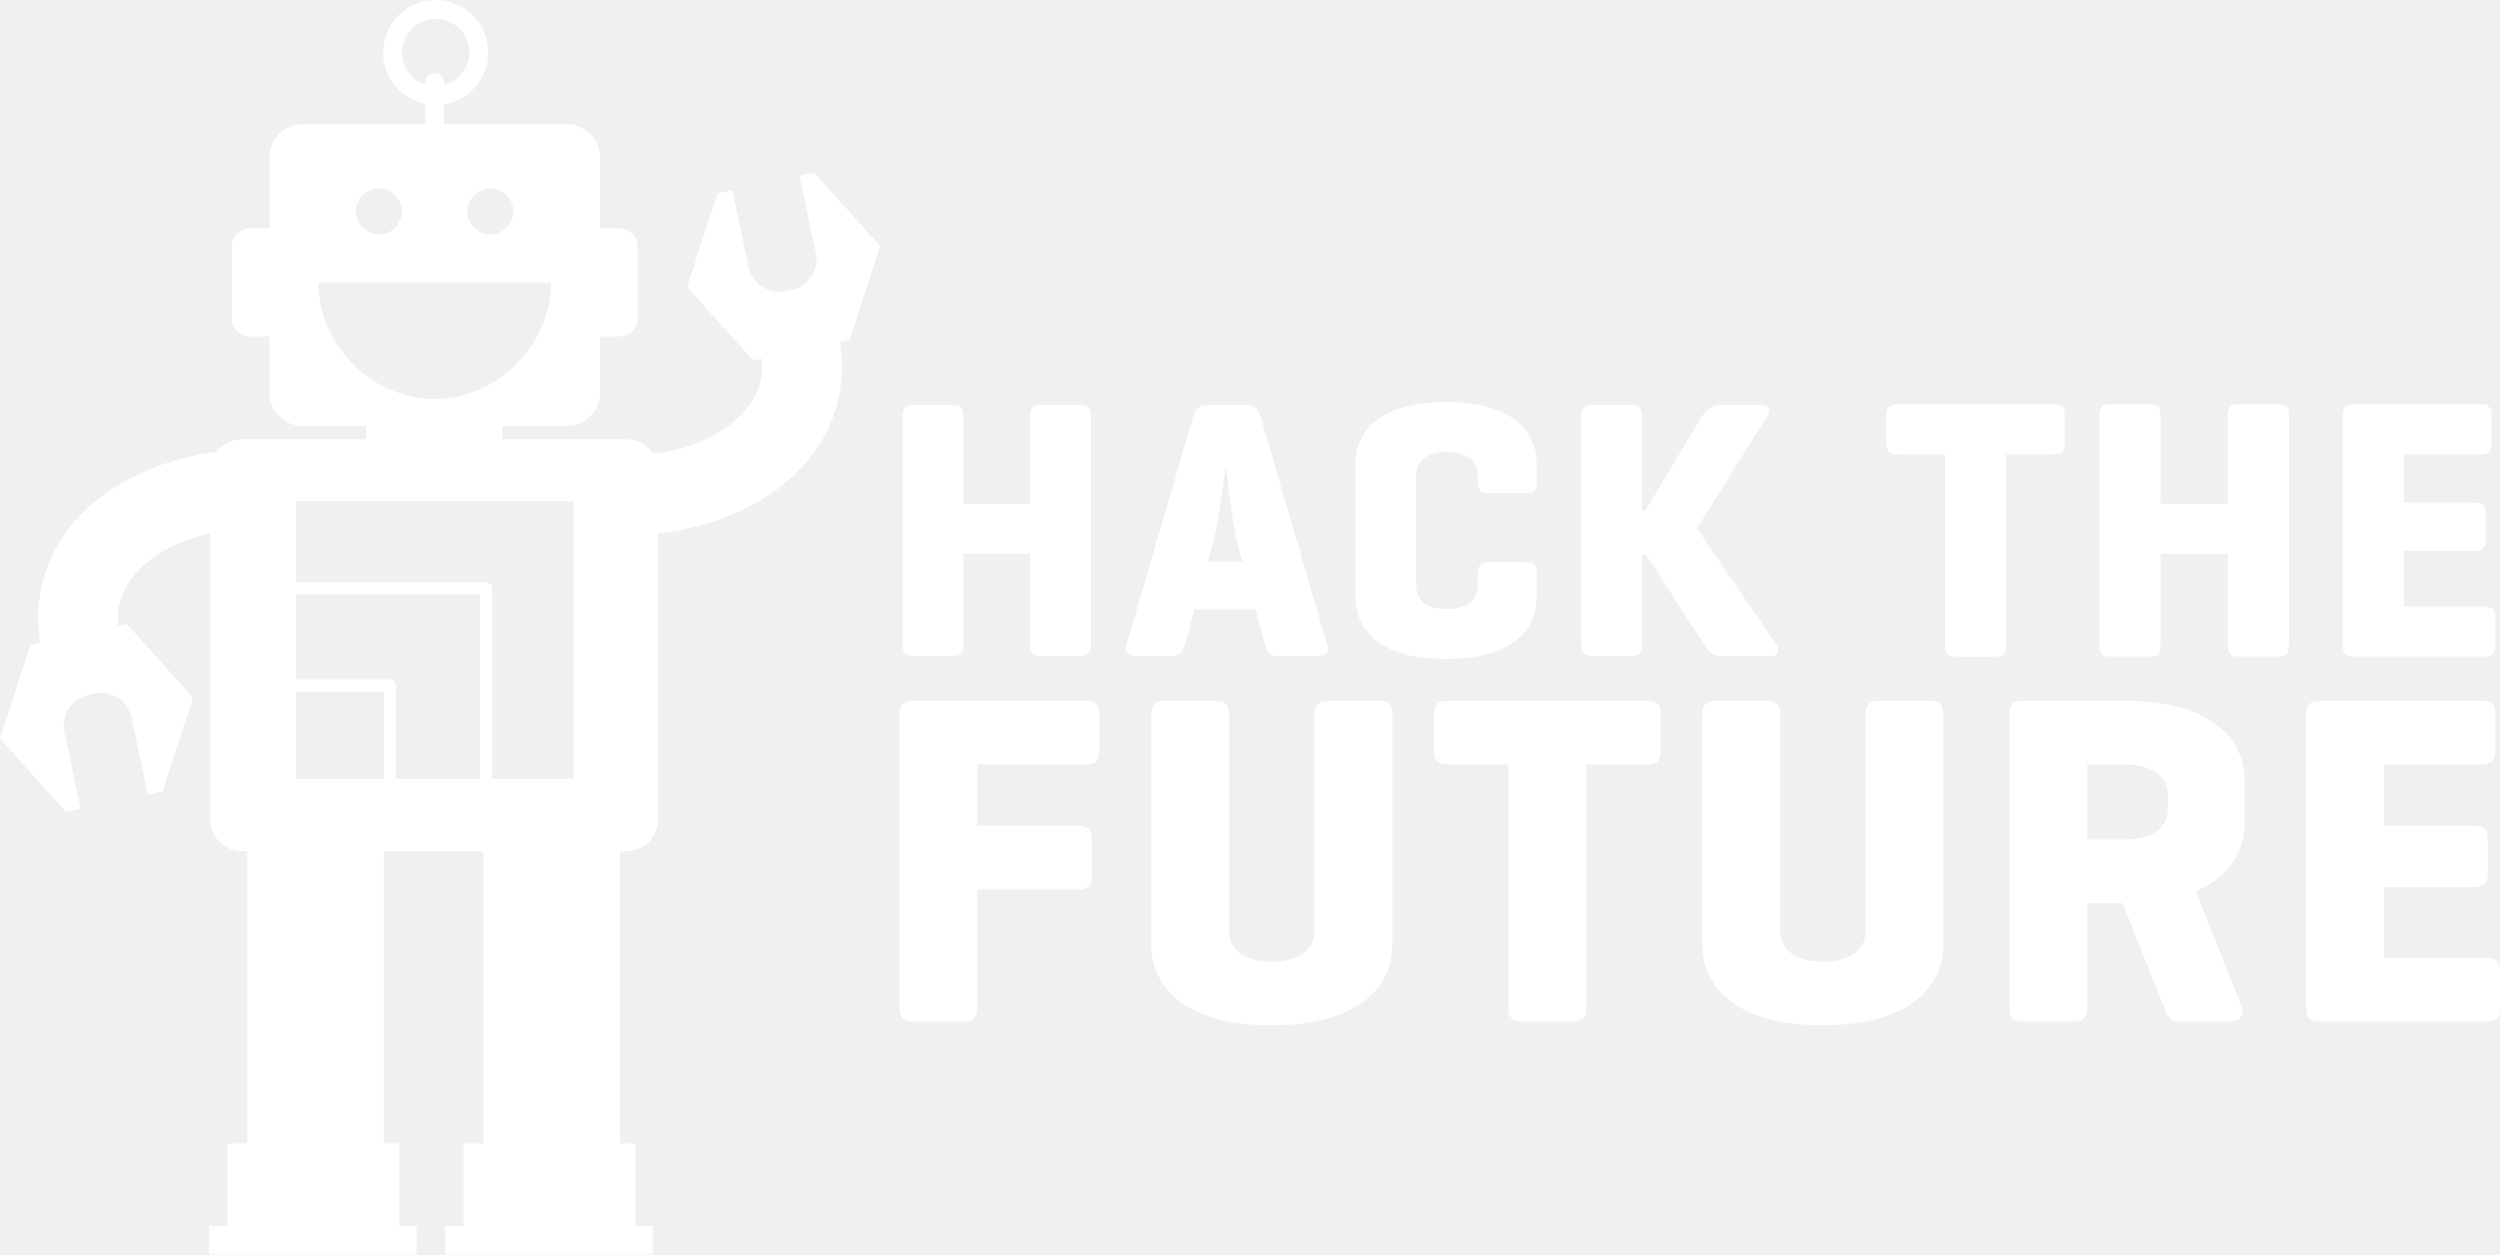
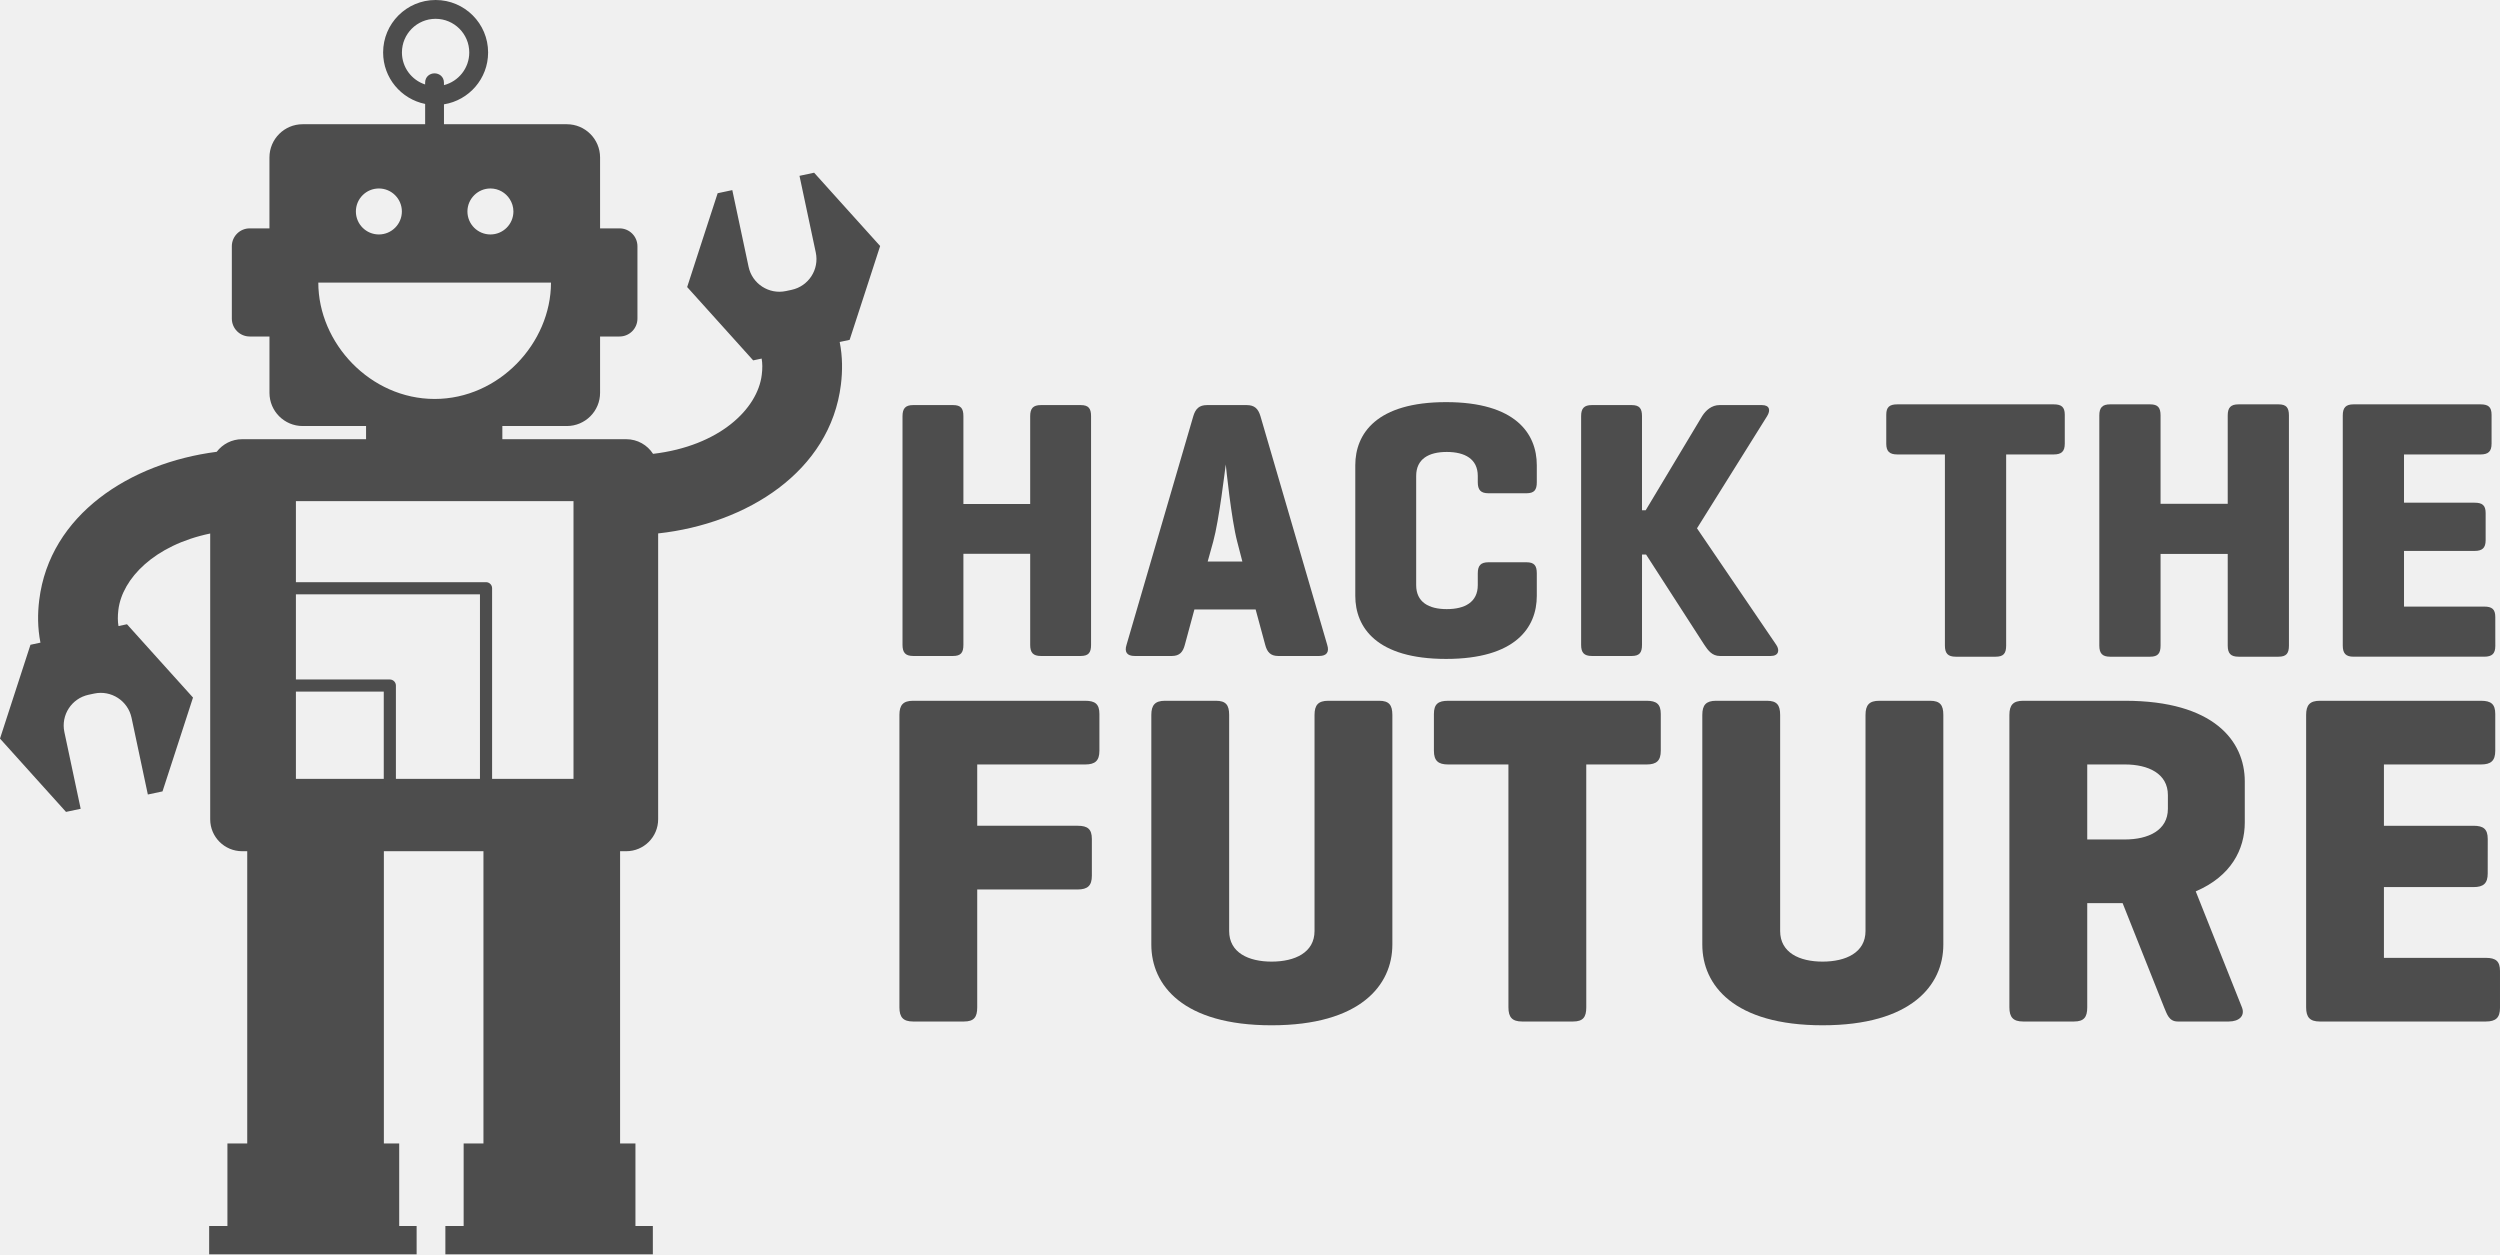
- <svg xmlns="http://www.w3.org/2000/svg" version="1.1" id="Layer_1" x="0px" y="0px" width="1235.595px" height="619.95px" viewBox="0 0 1235.595 619.95" enable-background="new 0 0 1235.595 619.95" xml:space="preserve">
+ <svg xmlns="http://www.w3.org/2000/svg" version="1.1" id="Layer_1" x="0px" y="0px" width="1235.594px" height="619.95px" viewBox="0 0 1235.594 619.95" enable-background="new 0 0 1235.594 619.95" xml:space="preserve">
  <g>
    <g>
-       <path fill="#FFFFFF" d="M476.149,249.081h33.006v-43.403c0-3.837,1.455-5.47,5.302-5.47h19.682c3.828,0,5.101,1.633,5.101,5.47    V318.74c0.005,3.827-1.272,5.467-5.101,5.467h-19.687c-3.842,0-5.295-1.637-5.295-5.474v-45.032H476.15v45.039    c0,3.827-1.282,5.467-5.098,5.467h-19.705c-3.833,0-5.279-1.643-5.289-5.467V205.677c0.01-3.837,1.456-5.47,5.289-5.47h19.705    c3.815,0,5.098,1.633,5.098,5.47L476.149,249.081L476.149,249.081z" />
-       <path fill="#FFFFFF" d="M622.96,205.679l33.009,113.062c1.084,3.466-0.193,5.469-4.013,5.469h-20.235    c-3.833,0-5.474-2.003-6.399-5.469l-4.738-17.506h-30.271l-4.737,17.51c-0.915,3.462-2.557,5.465-6.387,5.465h-18.407    c-3.84,0-5.104-2.003-4.021-5.465l33.008-113.064c1.093-3.647,2.917-5.47,6.752-5.47h19.691    C620.039,200.208,621.865,202.026,622.96,205.679z M611.47,267.679c-2.917-11.13-5.472-36.466-5.659-38.116    c-0.359,2.548-3.28,27.538-6.198,38.116l-2.732,9.85h17.139L611.47,267.679z" />
-       <path fill="#FFFFFF" d="M759.546,294.482c0.012,15.684-10.572,31.183-44.847,31.183c-34.286,0-44.854-15.496-44.867-31.183    v-64.548c0.011-15.682,10.581-31.183,44.867-31.188c34.274,0,44.858,15.507,44.847,31.188v8.377    c0.012,3.836-1.272,5.477-5.104,5.479h-18.77c-3.84,0-5.295-1.643-5.295-5.479v-3.087c0-8.39-6.386-11.853-15.324-11.853    c-8.928,0-15.12,3.462-15.12,11.85v53.973c0,8.391,6.192,11.857,15.12,11.857c8.938,0,15.324-3.464,15.324-11.857v-5.827    c0-3.831,1.455-5.475,5.295-5.475h18.779c3.83,0,5.105,1.644,5.094,5.475V294.482z" />
-       <path fill="#FFFFFF" d="M877.917,318.74c1.826,2.729,1.094,5.467-2.737,5.467h-25.158c-3.829,0-5.839-2.74-7.657-5.467    l-28.816-44.67h-2.004l-0.008,44.67c0,3.83-1.271,5.467-5.092,5.467h-19.702c-3.832,0-5.296-1.643-5.296-5.467V205.677    c0-3.837,1.462-5.47,5.296-5.47h19.689c3.832,0,5.104,1.646,5.104,5.47v46.5h1.834l27.891-46.5c1.828-2.911,4.742-5.47,8.574-5.47    h20.973c3.826,0,4.372,2.549,2.557,5.47l-34.652,55.436L877.917,318.74z" />
+       <path fill="#4D4D4D" d="M476.149,249.081h33.006v-43.403c0-3.837,1.455-5.47,5.302-5.47h19.682c3.828,0,5.103,1.633,5.103,5.47    v113.063c0.005,3.826-1.272,5.467-5.103,5.467h-19.687c-3.842,0-5.295-1.637-5.295-5.475v-45.032H476.15v45.04    c0,3.826-1.282,5.467-5.1,5.467h-19.705c-3.833,0-5.277-1.643-5.289-5.467V205.677c0.012-3.837,1.456-5.47,5.289-5.47h19.705    c3.815,0,5.1,1.633,5.1,5.47L476.149,249.081L476.149,249.081z" />
+       <path fill="#4D4D4D" d="M622.959,205.679l33.01,113.062c1.084,3.467-0.192,5.469-4.014,5.469h-20.234    c-3.834,0-5.475-2.002-6.397-5.469l-4.738-17.506h-30.271l-4.737,17.51c-0.915,3.463-2.558,5.465-6.387,5.465h-18.407    c-3.84,0-5.104-2.002-4.021-5.465l33.01-113.062c1.093-3.647,2.916-5.47,6.752-5.47h19.689    C620.04,200.208,621.866,202.026,622.959,205.679z M611.47,267.679c-2.917-11.13-5.472-36.466-5.659-38.116    c-0.357,2.548-3.278,27.538-6.196,38.116l-2.732,9.85h17.139L611.47,267.679z" />
+       <path fill="#4D4D4D" d="M759.545,294.482c0.012,15.684-10.572,31.183-44.846,31.183c-34.287,0-44.855-15.496-44.867-31.183    v-64.548c0.01-15.682,10.58-31.183,44.867-31.188c34.272,0,44.856,15.507,44.846,31.188v8.377    c0.012,3.836-1.271,5.477-5.104,5.479h-18.771c-3.84,0-5.295-1.643-5.295-5.479v-3.087c0-8.39-6.387-11.853-15.324-11.853    c-8.928,0-15.121,3.462-15.121,11.85v53.973c0,8.391,6.193,11.857,15.121,11.857c8.938,0,15.324-3.464,15.324-11.857v-5.827    c0-3.831,1.455-5.475,5.295-5.475h18.779c3.83,0,5.104,1.644,5.094,5.475L759.545,294.482L759.545,294.482z" />
+       <path fill="#4D4D4D" d="M877.917,318.741c1.826,2.729,1.094,5.467-2.736,5.467h-25.157c-3.828,0-5.841-2.74-7.656-5.467    l-28.816-44.671h-2.004l-0.008,44.671c0,3.83-1.271,5.467-5.092,5.467h-19.703c-3.832,0-5.295-1.643-5.295-5.467V205.677    c0-3.837,1.461-5.47,5.295-5.47h19.688c3.832,0,5.104,1.646,5.104,5.47v46.5h1.834l27.891-46.5c1.828-2.911,4.742-5.47,8.574-5.47    h20.973c3.826,0,4.373,2.549,2.56,5.47l-34.652,55.436L877.917,318.741z" />
    </g>
    <g>
-       <path fill="#FFFFFF" d="M543.37,352.879v18.176c0,4.907-2.1,6.773-6.996,6.773h-53.395v30.296h49.662    c4.892,0,6.999,1.628,6.999,6.53v18.188c0,4.894-2.107,6.756-6.996,6.769l-49.665-0.013v58.284c0,4.882-1.629,6.984-6.529,6.984    h-25.168c-4.895,0-6.756-2.103-6.756-6.984v-144.54c0-4.898,1.863-6.994,6.756-6.994h85.09    C541.271,346.349,543.37,347.989,543.37,352.879z" />
-       <path fill="#FFFFFF" d="M607.493,460.127c0,10.718,9.566,15.139,20.984,15.139c11.428,0,21.213-4.418,21.213-15.139V353.343    c0-4.888,1.855-6.988,6.773-6.994h25.17c4.883,0,6.519,2.096,6.527,6.994v113.531c-0.009,20.053-15.856,39.86-59.693,39.864    c-43.818,0-59.44-19.812-59.44-39.864V353.343c0-4.888,1.872-6.994,6.765-6.994h25.178c4.896,0,6.523,2.096,6.523,6.994V460.127z" />
-       <path fill="#FFFFFF" d="M813.827,346.349c4.889,0.006,6.99,1.64,6.99,6.53v18.178c0,4.908-2.102,6.773-6.986,6.773h-29.843    l0.008,120.053c0,4.882-1.634,6.984-6.538,6.984h-25.174c-4.899,0.003-6.766-2.103-6.756-6.984l-0.01-120.053H715.69    c-4.898,0-6.998-1.865-6.998-6.773v-18.178c0-4.891,2.1-6.53,6.998-6.524L813.827,346.349z" />
-       <path fill="#FFFFFF" d="M879.812,460.127c0,10.721,9.555,15.139,20.976,15.139c11.437,0,21.228-4.418,21.219-15.139V353.343    c0-4.898,1.863-6.994,6.759-6.988l25.178-0.006c4.892,0,6.523,2.106,6.523,6.994v113.531c0,20.053-15.854,39.864-59.672,39.86    c-43.83,0.004-59.45-19.808-59.45-39.86V353.343c0-4.898,1.863-6.988,6.755-6.994h25.188c4.89,0,6.524,2.096,6.524,6.994    L879.812,460.127L879.812,460.127z" />
-       <path fill="#FFFFFF" d="M1085.218,440.539l22.833,57.345c1.64,4.192-1.39,6.984-6.513,6.984h-25.184    c-4.436,0-5.355-3.732-6.766-6.984l-20.508-51.521l-17.486-0.017v51.534c0,4.886-1.646,6.984-6.529,6.984h-25.175    c-4.89,0-6.772-2.084-6.772-6.984V353.343c0.01-4.901,1.883-6.991,6.772-6.991l50.354-0.003c43.828,0,59.211,19.817,59.211,39.87    v20.275C1109.456,419.788,1102.688,433.075,1085.218,440.539z M1031.593,377.829v37.07h18.652    c11.419-0.013,21.209-4.438,21.209-15.168v-6.759c0-10.722-9.793-15.146-21.209-15.146h-18.652V377.829z" />
-       <path fill="#FFFFFF" d="M1146.521,504.871c-4.885-0.007-6.743-2.105-6.743-6.991V353.343c0-4.901,1.86-6.991,6.743-6.994    l79.735,0.003c4.898-0.003,6.998,1.637,6.998,6.527v18.176c0,4.907-2.109,6.773-6.998,6.769l-48.027,0.003v30.298h44.305    c4.9,0,6.988,1.642,7,6.53l-0.012,17.021c0.012,4.896-2.088,6.757-6.988,6.757h-44.305v34.976h50.369    c4.892,0,6.996,1.623,6.996,6.523v18.186c0,4.896-2.104,6.753-6.996,6.75L1146.521,504.871z" />
+       <path fill="#4D4D4D" d="M543.37,352.879v18.176c0,4.906-2.102,6.773-6.996,6.773h-53.396v30.295h49.661    c4.894,0,6.999,1.629,6.999,6.531v18.188c0,4.895-2.105,6.756-6.994,6.77l-49.666-0.014v58.283c0,4.883-1.63,6.984-6.528,6.984    h-25.168c-4.896,0-6.756-2.105-6.756-6.984V353.342c0-4.898,1.861-6.994,6.756-6.994h85.09    C541.271,346.348,543.37,347.989,543.37,352.879z" />
+       <path fill="#4D4D4D" d="M607.493,460.127c0,10.717,9.564,15.139,20.983,15.139c11.429,0,21.214-4.418,21.214-15.139V353.342    c0-4.887,1.854-6.986,6.772-6.994h25.17c4.883,0,6.521,2.098,6.527,6.994v113.531c-0.01,20.053-15.857,39.861-59.693,39.865    c-43.817,0-59.439-19.812-59.439-39.865V353.342c0-4.887,1.872-6.994,6.765-6.994h25.178c4.896,0,6.523,2.098,6.523,6.994V460.127    z" />
+       <path fill="#4D4D4D" d="M813.827,346.348c4.889,0.008,6.99,1.641,6.99,6.531v18.178c0,4.908-2.103,6.773-6.986,6.773h-29.842    l0.008,120.053c0,4.881-1.635,6.984-6.539,6.984h-25.174c-4.898,0.002-6.767-2.105-6.756-6.984l-0.011-120.053H715.69    c-4.898,0-6.998-1.865-6.998-6.773v-18.178c0-4.891,2.1-6.531,6.998-6.523L813.827,346.348z" />
+       <path fill="#4D4D4D" d="M879.812,460.127c0,10.721,9.556,15.139,20.976,15.139c11.438,0,21.229-4.418,21.219-15.139V353.342    c0-4.896,1.863-6.994,6.76-6.986l25.179-0.008c4.893,0,6.522,2.107,6.522,6.994v113.531c0,20.053-15.854,39.865-59.672,39.861    c-43.83,0.004-59.451-19.811-59.451-39.861V353.342c0-4.896,1.863-6.986,6.756-6.994h25.188c4.891,0,6.525,2.098,6.525,6.994    v106.785H879.812z" />
+       <path fill="#4D4D4D" d="M1085.217,440.54l22.834,57.344c1.642,4.193-1.391,6.984-6.514,6.984h-25.184    c-4.437,0-5.355-3.732-6.767-6.984l-20.508-51.52l-17.486-0.018v51.533c0,4.887-1.646,6.984-6.528,6.984H999.89    c-4.891,0-6.772-2.084-6.772-6.984V353.342c0.01-4.9,1.883-6.99,6.772-6.99l50.354-0.004c43.828,0,59.211,19.818,59.211,39.871    v20.275C1109.456,419.788,1102.688,433.075,1085.217,440.54z M1031.592,377.829v37.07h18.652    c11.42-0.014,21.209-4.438,21.209-15.168v-6.76c0-10.721-9.793-15.145-21.209-15.145h-18.652V377.829z" />
+       <path fill="#4D4D4D" d="M1146.521,504.872c-4.887-0.008-6.743-2.105-6.743-6.992V353.342c0-4.9,1.858-6.99,6.743-6.994    l79.734,0.004c4.898-0.004,6.998,1.637,6.998,6.527v18.176c0,4.906-2.109,6.773-6.998,6.77l-48.027,0.002v30.299h44.306    c4.899,0,6.988,1.641,7,6.529l-0.012,17.021c0.012,4.896-2.089,6.756-6.988,6.756h-44.306v34.977h50.369    c4.894,0,6.996,1.623,6.996,6.523v18.186c0,4.896-2.104,6.754-6.996,6.75L1146.521,504.872z" />
    </g>
    <g>
-       <path fill="#FFFFFF" d="M1014.979,199.846c3.86,0,5.507,1.285,5.507,5.144v14.302c0,3.853-1.646,5.319-5.507,5.315l-23.463,0.004    v94.456c0,3.853-1.292,5.5-5.137,5.5h-19.81c-3.849,0-5.321-1.647-5.321-5.513v-94.443l-23.479-0.005    c-3.843,0.003-5.505-1.461-5.505-5.319v-14.299c0-3.859,1.659-5.144,5.505-5.141L1014.979,199.846z" />
-       <path fill="#FFFFFF" d="M1067.826,248.998h33.197v-43.653c0-3.852,1.464-5.5,5.312-5.497l19.807-0.003    c3.853,0,5.132,1.648,5.132,5.5l0.004,113.719c0,3.856-1.283,5.502-5.136,5.502h-19.794c-3.859,0-5.325-1.646-5.325-5.502v-45.302    h-33.197v45.302c0,3.844-1.286,5.502-5.134,5.502h-19.821c-3.845,0-5.304-1.658-5.313-5.502V205.344c0-3.852,1.469-5.5,5.321-5.5    h19.813c3.848,0,5.134,1.648,5.134,5.5V248.998z" />
-       <path fill="#FFFFFF" d="M1163.208,324.565c-3.859,0-5.324-1.658-5.324-5.502V205.344c0-3.852,1.465-5.5,5.324-5.5h62.725    c3.85,0,5.492,1.284,5.492,5.135v14.311c0,3.853-1.643,5.319-5.492,5.319h-37.783l-0.002,23.841h34.846    c3.848-0.008,5.503,1.279,5.503,5.129v13.392c0,3.853-1.655,5.32-5.503,5.32h-34.844v27.505l39.62,0.003    c3.853,0,5.494,1.286,5.494,5.136l0.013,14.306c0,3.849-1.654,5.321-5.507,5.321h-64.562V324.565z" />
+       <path fill="#4D4D4D" d="M1014.979,199.846c3.859,0,5.509,1.285,5.509,5.144v14.302c0,3.853-1.646,5.319-5.509,5.315l-23.463,0.004    v94.456c0,3.854-1.293,5.5-5.137,5.5h-19.811c-3.851,0-5.32-1.646-5.32-5.514v-94.442l-23.479-0.005    c-3.845,0.003-5.507-1.461-5.507-5.319v-14.299c0-3.859,1.658-5.144,5.507-5.141L1014.979,199.846z" />
+       <path fill="#4D4D4D" d="M1067.827,248.998h33.197v-43.653c0-3.852,1.463-5.5,5.311-5.497l19.81-0.003    c3.852,0,5.131,1.648,5.131,5.5l0.004,113.72c0,3.855-1.283,5.502-5.135,5.502h-19.796c-3.858,0-5.323-1.646-5.323-5.502v-45.303    h-33.197v45.303c0,3.844-1.287,5.502-5.135,5.502h-19.82c-3.846,0-5.305-1.658-5.312-5.502V205.344c0-3.852,1.47-5.5,5.32-5.5    h19.812c3.848,0,5.135,1.648,5.135,5.5L1067.827,248.998L1067.827,248.998z" />
+       <path fill="#4D4D4D" d="M1163.208,324.565c-3.859,0-5.324-1.658-5.324-5.502V205.344c0-3.852,1.465-5.5,5.324-5.5h62.725    c3.853,0,5.492,1.284,5.492,5.135v14.311c0,3.853-1.643,5.319-5.492,5.319h-37.78l-0.002,23.841h34.846    c3.848-0.008,5.502,1.279,5.502,5.129v13.392c0,3.853-1.654,5.32-5.502,5.32h-34.844v27.505l39.619,0.003    c3.854,0,5.493,1.286,5.493,5.136l0.015,14.306c0,3.85-1.654,5.322-5.508,5.322h-64.562L1163.208,324.565L1163.208,324.565z" />
    </g>
  </g>
  <g>
    <g>
-       <path fill="#FFFFFF" d="M418.68,103.48l-16.31-18.12l-7.23,1.54l8.05,37.9c1.791,8.41-3.568,16.68-11.988,18.46l-2.762,0.59    c-8.398,1.79-16.68-3.58-18.459-11.98l-8.051-37.91l-7.24,1.54l-7.55,23.18l-7.52,23.19l16.319,18.12l16.311,18.12l4.189-0.891    c0.399,2.28,0.449,4.91,0.051,8.061c-2.07,16.89-20.971,35.16-53.721,39.03c-2.801-4.36-7.699-7.24-13.25-7.24H248.28v-6.51h31.87    c9.06,0,16.43-7.35,16.43-16.41v-27.84h9.63c4.88,0,8.84-3.97,8.84-8.85v-35.75c0-4.88-3.96-8.84-8.84-8.84h-9.63V77.82    c0-9.061-7.36-16.42-16.43-16.42h-60.72v-9.84c12.36-1.98,21.812-12.69,21.812-25.62C241.24,11.61,229.63,0,215.3,0    c-14.34,0-25.95,11.61-25.95,25.94c0,12.56,8.91,23.02,20.771,25.43V61.4h-60.55c-9.04,0-16.4,7.35-16.4,16.42v35.05h-9.75    c-4.89,0-8.84,3.97-8.84,8.84v35.75c0,4.88,3.96,8.85,8.84,8.85h9.76v27.84c0,9.06,7.351,16.41,16.41,16.41h31.33v6.51h-61.26    c-5.11,0-9.671,2.45-12.56,6.229c-42.841,5.5-82.541,31.11-87.711,73.26c-0.82,6.59-0.85,13.7,0.6,21.06l-4.93,1.051l-7.53,23.18    L0,365.04l16.31,18.121l16.311,18.109l7.25-1.539l-8.051-37.91c-1.799-8.4,3.57-16.66,11.98-18.451l2.76-0.59    c8.41-1.789,16.68,3.58,18.461,12l8.049,37.9l7.25-1.541l7.541-23.18l7.529-23.199l-16.32-18.11L62.76,308.53l-4.2,0.891    c-0.39-2.28-0.439-4.9-0.05-8.061c1.9-15.4,17.771-31.95,45.38-37.68v141.26c0,8.699,7.061,15.76,15.771,15.76h2.53v144.451H112.4    v40.779h-9.029v14.02h102.54v-14.02h-8.61v-40.779h-7.58V420.7h49.22v144.451h-9.789v40.779h-9.03v14.02h102.54v-14.02h-8.602    v-40.779h-7.59V420.7h3.051c8.699,0,15.761-7.059,15.761-15.76v-141.3c43.818-4.78,85.05-30.57,90.33-73.57    c0.81-6.601,0.858-13.7-0.602-21.05l4.91-1.05l7.55-23.189l7.53-23.19L418.68,103.48z M234.46,96.39c2.05-2,4.84-3.24,7.92-3.24    c4.021,0,7.54,2.1,9.56,5.26c1.131,1.77,1.811,3.85,1.811,6.1c0,6.29-5.1,11.37-11.37,11.37c-6.26,0-11.36-5.08-11.36-11.37    C231.02,101.33,232.35,98.46,234.46,96.39z M210.11,40.9v0.85c-6.65-2.17-11.46-8.43-11.46-15.82c0-9.189,7.449-16.63,16.63-16.63    c9.199,0,16.648,7.45,16.648,16.64c0,7.76-5.319,14.29-12.51,16.13V40.9c0-3.09-2.41-4.65-4.66-4.65    C212.53,36.25,210.11,37.81,210.11,40.9z M187.25,93.15c6.27,0,11.37,5.09,11.37,11.36c0,6.29-5.101,11.37-11.37,11.37    c-6.271,0-11.36-5.08-11.36-11.37C175.89,98.24,180.979,93.15,187.25,93.15z M157.32,139.67h115c0,29.96-25.74,57.51-57.5,57.51    C183.06,197.18,157.32,169.63,157.32,139.67z M283.45,384.94h-137.2V247.69h137.2V384.94z" />
+       <path fill="#4D4D4D" d="M418.68,103.48l-16.31-18.12l-7.23,1.54l8.049,37.9c1.791,8.41-3.567,16.68-11.987,18.46l-2.762,0.59    c-8.398,1.79-16.68-3.58-18.459-11.98l-8.051-37.91l-7.24,1.54l-7.55,23.18l-7.52,23.19l16.319,18.12l16.311,18.12l4.189-0.891    c0.399,2.28,0.449,4.91,0.051,8.062c-2.07,16.89-20.971,35.16-53.721,39.03c-2.801-4.36-7.699-7.24-13.25-7.24H248.28v-6.51h31.87    c9.06,0,16.43-7.35,16.43-16.41v-27.84h9.63c4.88,0,8.84-3.97,8.84-8.85v-35.75c0-4.88-3.96-8.84-8.84-8.84h-9.63V77.82    c0-9.061-7.36-16.42-16.43-16.42h-60.72v-9.84c12.36-1.98,21.812-12.69,21.812-25.62C241.24,11.61,229.63,0,215.3,0    c-14.34,0-25.95,11.61-25.95,25.94c0,12.56,8.91,23.02,20.771,25.43V61.4h-60.55c-9.04,0-16.4,7.35-16.4,16.42v35.05h-9.75    c-4.89,0-8.84,3.97-8.84,8.84v35.75c0,4.88,3.96,8.85,8.84,8.85h9.76v27.84c0,9.06,7.351,16.41,16.41,16.41h31.33v6.51h-61.26    c-5.11,0-9.671,2.45-12.56,6.229c-42.841,5.5-82.541,31.11-87.711,73.26c-0.82,6.59-0.85,13.7,0.6,21.061l-4.93,1.051l-7.53,23.18    L0,365.04l16.31,18.121l16.311,18.109l7.25-1.539l-8.051-37.91c-1.799-8.4,3.57-16.66,11.98-18.451l2.76-0.59    c8.41-1.789,16.68,3.58,18.461,12l8.049,37.9l7.25-1.541l7.541-23.18l7.529-23.199l-16.32-18.109L62.76,308.53l-4.2,0.891    c-0.39-2.28-0.439-4.9-0.05-8.061c1.9-15.4,17.771-31.95,45.38-37.68v141.26c0,8.699,7.061,15.76,15.771,15.76h2.53v144.451H112.4    v40.779h-9.029v14.02h102.54v-14.02h-8.61v-40.779h-7.58V420.7h49.22v144.451h-9.789v40.779h-9.03v14.02h102.54v-14.02h-8.602    v-40.779h-7.59V420.7h3.051c8.699,0,15.761-7.059,15.761-15.76v-141.3c43.818-4.78,85.05-30.57,90.33-73.57    c0.81-6.601,0.856-13.7-0.604-21.05l4.91-1.05l7.55-23.188l7.53-23.19L418.68,103.48z M234.46,96.39c2.05-2,4.84-3.24,7.92-3.24    c4.021,0,7.54,2.1,9.56,5.26c1.131,1.77,1.811,3.85,1.811,6.1c0,6.29-5.1,11.37-11.37,11.37c-6.26,0-11.36-5.08-11.36-11.37    C231.02,101.33,232.35,98.46,234.46,96.39z M210.11,40.9v0.85c-6.65-2.17-11.46-8.43-11.46-15.82c0-9.189,7.449-16.63,16.63-16.63    c9.199,0,16.648,7.45,16.648,16.64c0,7.76-5.319,14.29-12.51,16.13V40.9c0-3.09-2.41-4.65-4.66-4.65    C212.53,36.25,210.11,37.81,210.11,40.9z M187.25,93.15c6.27,0,11.37,5.09,11.37,11.36c0,6.29-5.101,11.37-11.37,11.37    c-6.271,0-11.36-5.08-11.36-11.37C175.89,98.24,180.979,93.15,187.25,93.15z M157.32,139.67h115c0,29.96-25.74,57.51-57.5,57.51    C183.06,197.18,157.32,169.63,157.32,139.67z M283.45,384.94h-137.2V247.69h137.2V384.94z" />
    </g>
-     <polyline fill="none" stroke="#FFFFFF" stroke-width="6" stroke-linecap="round" stroke-linejoin="round" stroke-miterlimit="10" points="   240.215,385.926 240.215,290.731 144.264,290.731  " />
-     <polyline fill="none" stroke="#FFFFFF" stroke-width="6" stroke-linecap="round" stroke-linejoin="round" stroke-miterlimit="10" points="   192.67,385.926 192.67,338.829 144.264,338.829  " />
+     <polyline fill="none" stroke="#4D4D4D" stroke-width="6" stroke-linecap="round" stroke-linejoin="round" stroke-miterlimit="10" points="   240.215,385.926 240.215,290.731 144.264,290.731  " />
+     <polyline fill="none" stroke="#4D4D4D" stroke-width="6" stroke-linecap="round" stroke-linejoin="round" stroke-miterlimit="10" points="   192.67,385.926 192.67,338.829 144.264,338.829  " />
  </g>
</svg>
